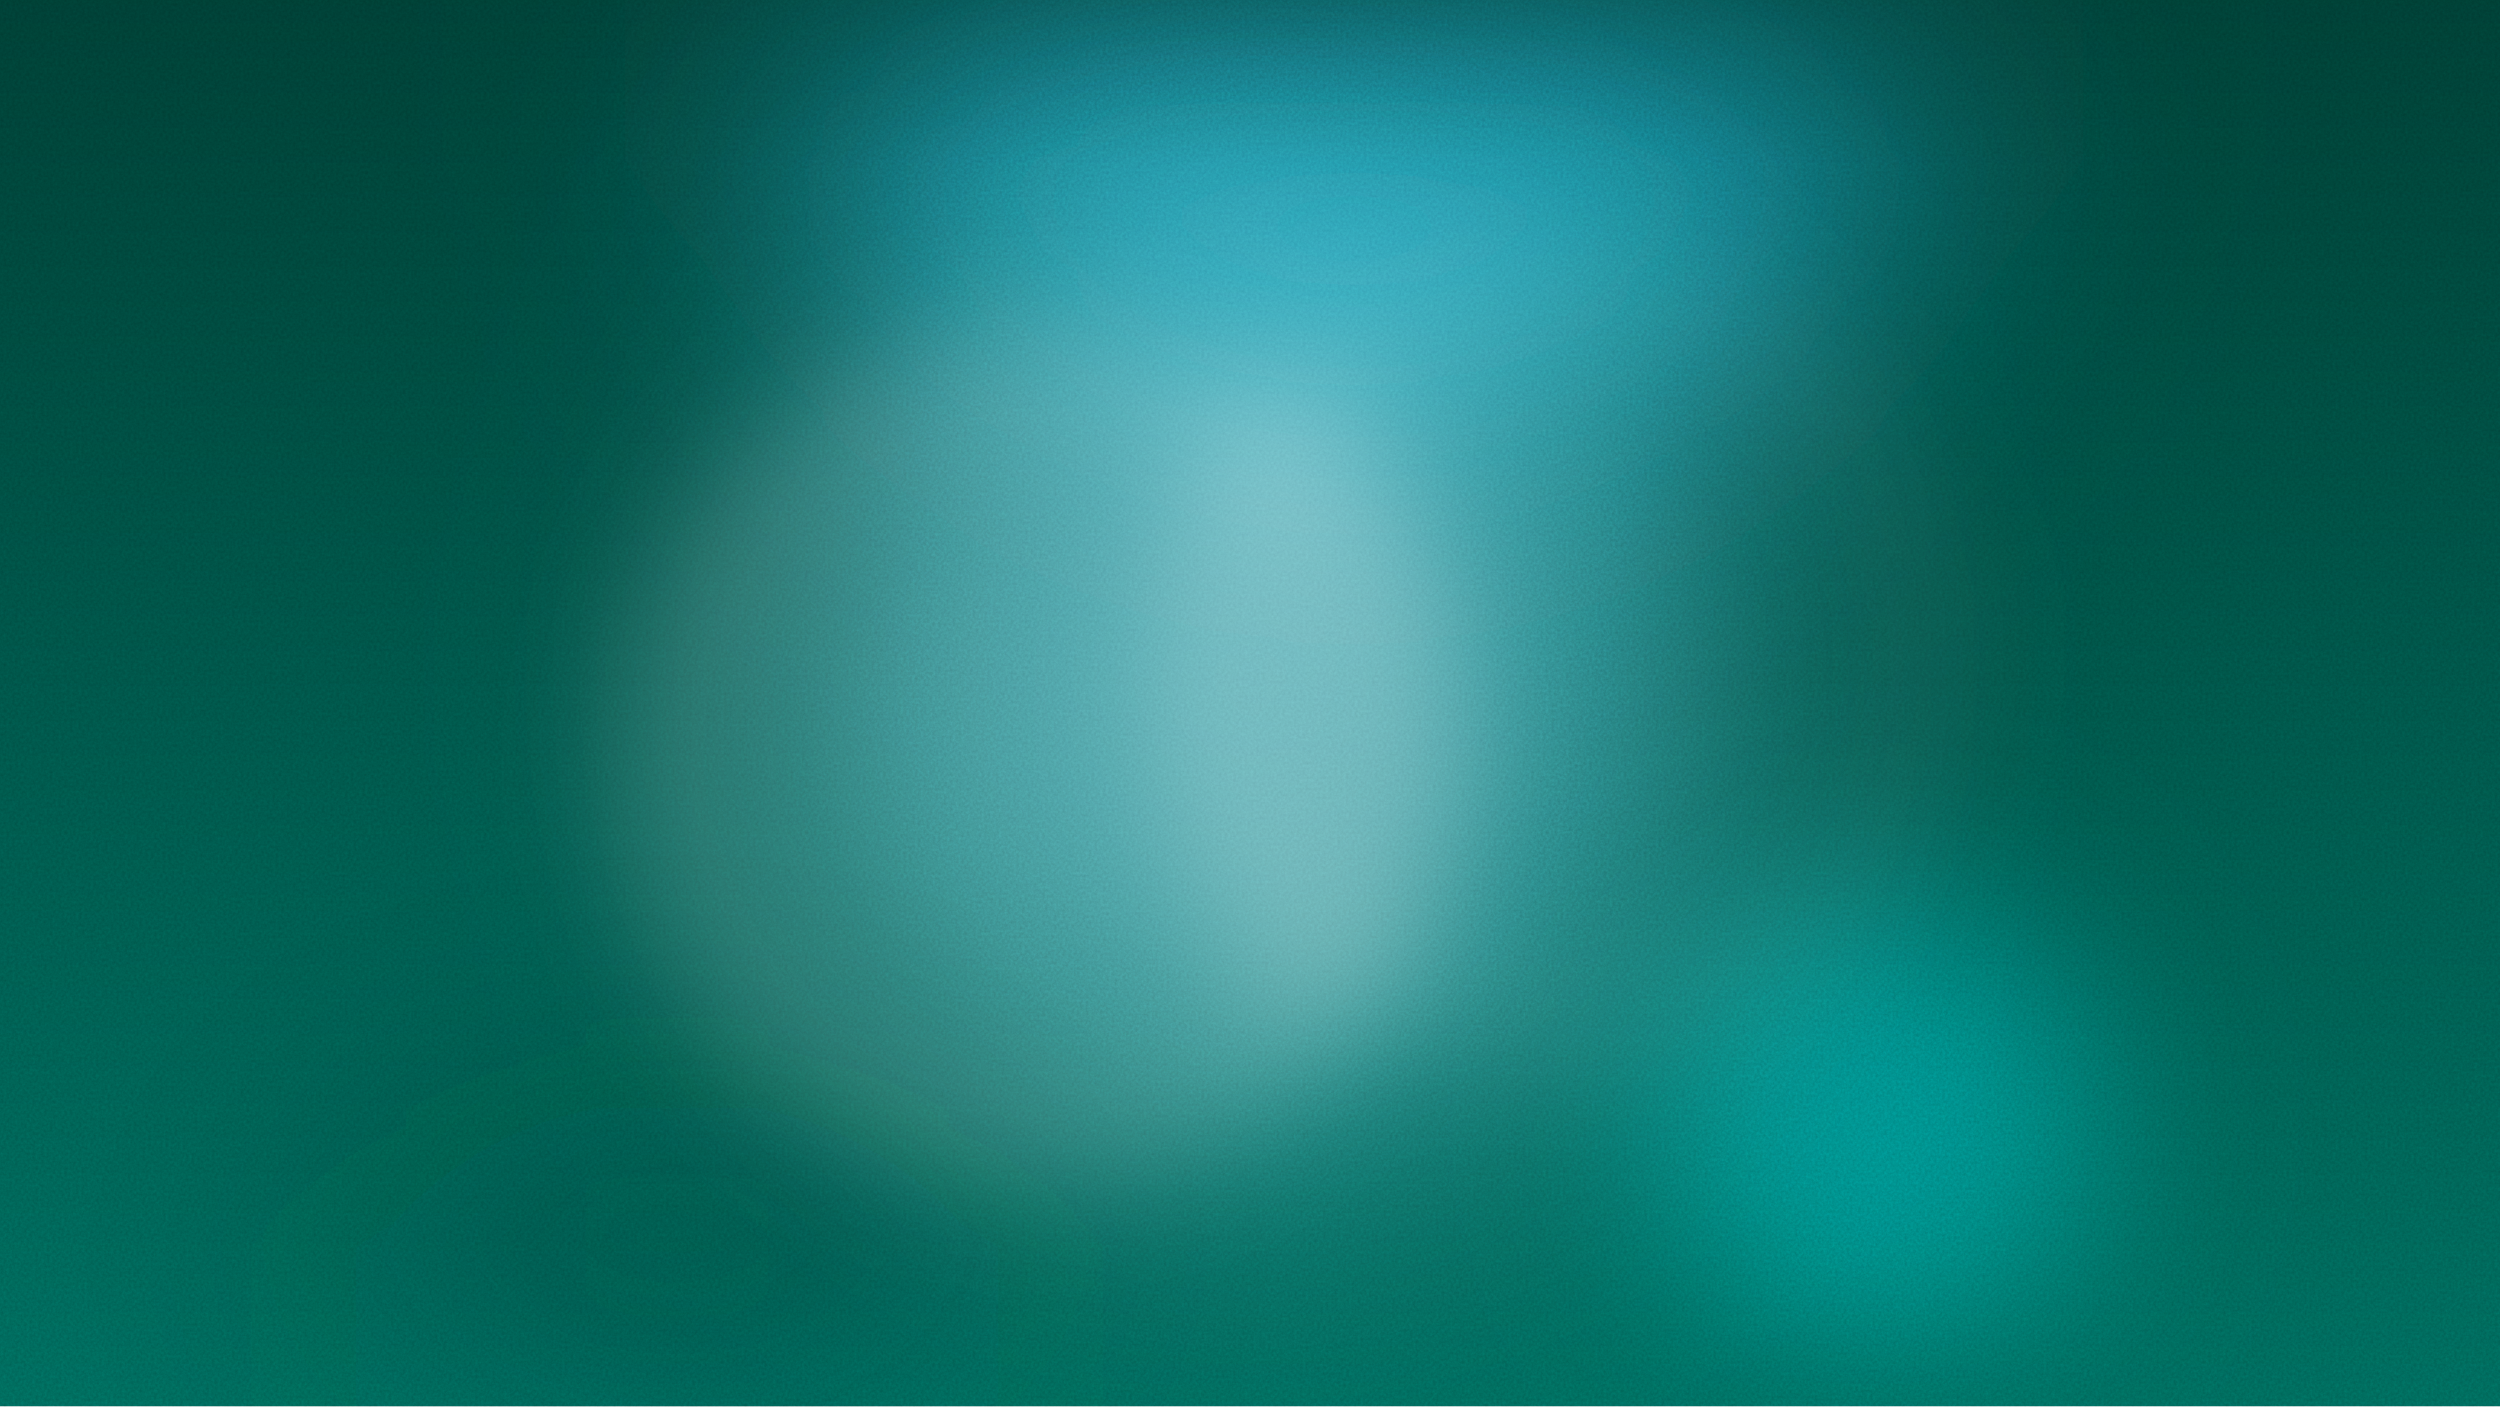
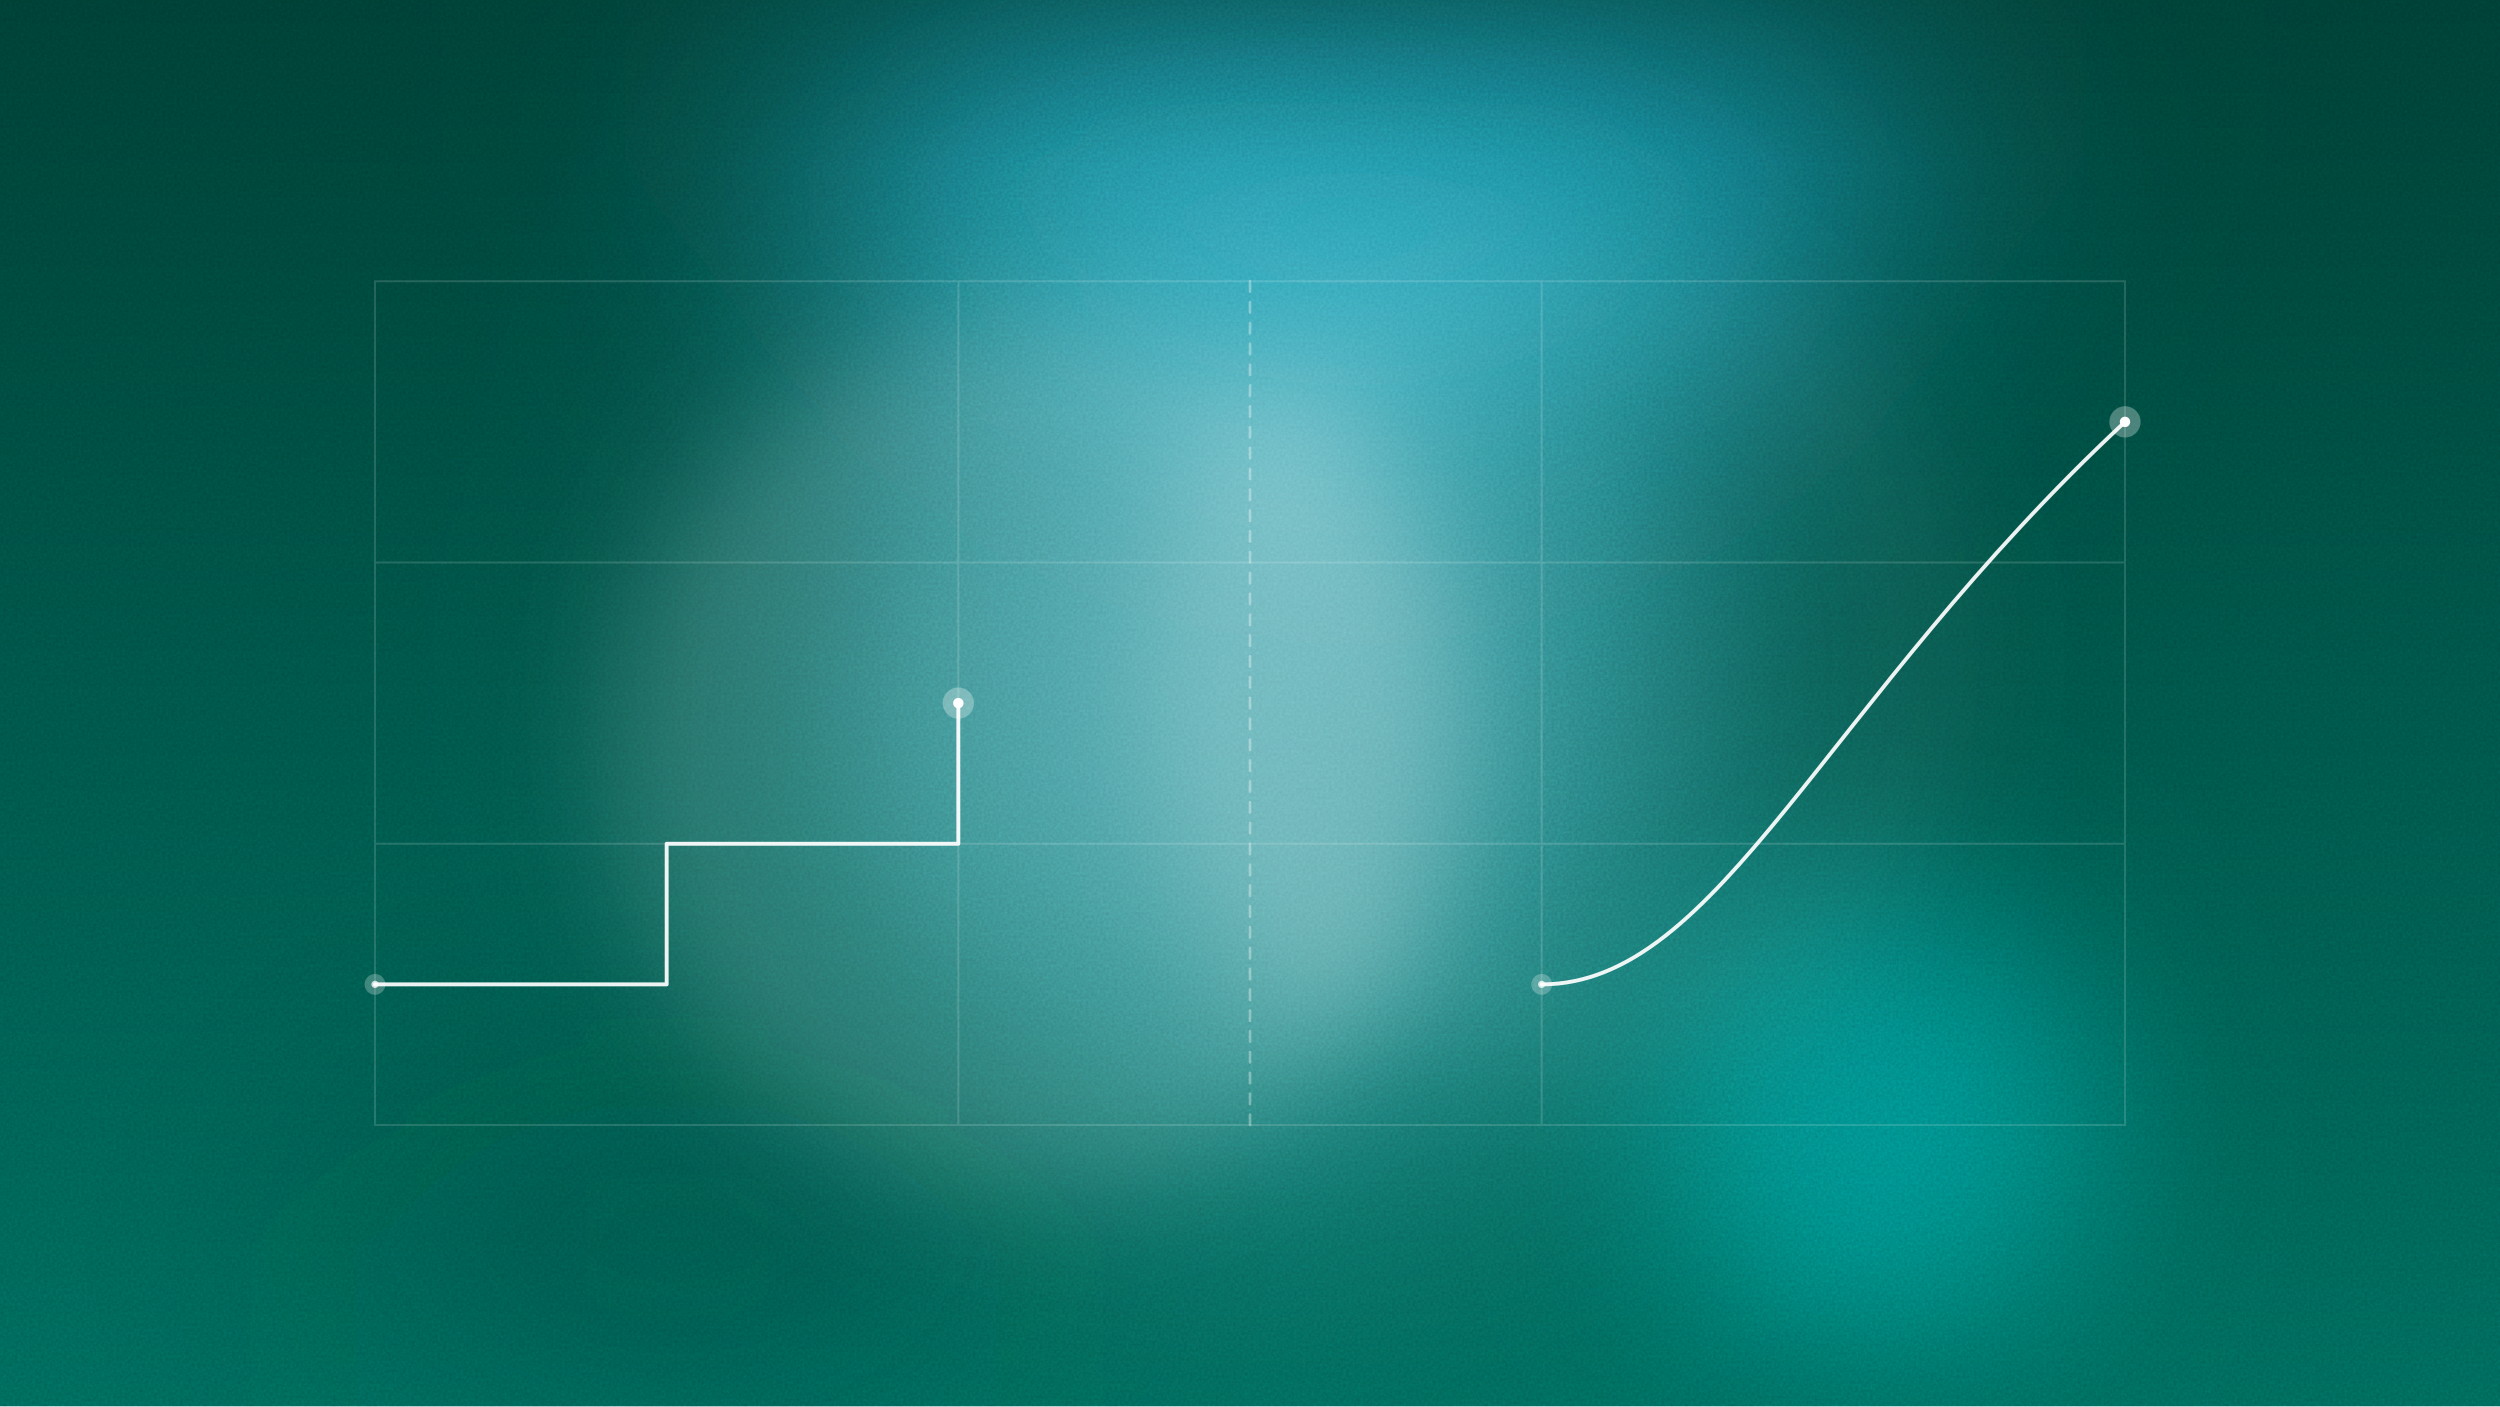
<svg xmlns="http://www.w3.org/2000/svg" width="960" height="540" viewBox="0 0 960 540">
  <defs>
    <linearGradient id="bg" x1="50%" y1="-15%" x2="50%" y2="115%">
      <stop offset="0%" stop-color="#00352C" />
      <stop offset="100%" stop-color="#00695C" />
    </linearGradient>
    <filter id="blurXL" x="-100%" y="-100%" width="300%" height="300%">
      <feGaussianBlur stdDeviation="65" />
    </filter>
    <filter id="blurL" x="-100%" y="-100%" width="300%" height="300%">
      <feGaussianBlur stdDeviation="38" />
    </filter>
    <filter id="blurM" x="-100%" y="-100%" width="300%" height="300%">
      <feGaussianBlur stdDeviation="24" />
    </filter>
    <filter id="grain">
      <feTurbulence type="fractalNoise" baseFrequency="0.9" numOctaves="4" stitchTiles="stitch" result="noise" />
      <feColorMatrix in="noise" type="matrix" values="0 0 0 0 1  0 0 0 0 1  0 0 0 0 1  0 0 0 0.6 0" />
    </filter>
  </defs>
  <rect width="960" height="540" fill="url(#bg)" />
  <circle cx="520" cy="-60" r="230" fill="#29B6F6" opacity="0.7" filter="url(#blurXL)" style="mix-blend-mode:screen" />
  <circle cx="480" cy="260" r="165" fill="#81D4FA" opacity="0.5" filter="url(#blurXL)" style="mix-blend-mode:screen" />
  <circle cx="720" cy="430" r="85" fill="#00E5FF" opacity="0.32" filter="url(#blurL)" style="mix-blend-mode:screen" />
  <circle cx="260" cy="610" r="160" fill="#002018" opacity="0.45" filter="url(#blurXL)" />
  <rect width="960" height="540" filter="url(#grain)" style="mix-blend-mode:overlay" opacity="0.4" />
  <g filter="url(#blurM)">
    <circle cx="400" cy="290" r="150" fill="none" stroke="#FFFFFF" stroke-width="7" opacity="0.5" />
    <circle cx="400" cy="290" r="150" fill="#FFFFFF" opacity="0.1" />
    <circle cx="600" cy="250" r="140" fill="none" stroke="#FFFFFF" stroke-width="6" opacity="0.3" />
    <ellipse cx="500" cy="270" rx="55" ry="130" fill="#FFFFFF" opacity="0.16" />
  </g>
+   <g stroke="#FFFFFF" stroke-width="0.75" opacity="0.15">
+     <rect x="144" y="108" width="672" height="324" fill="none" vector-effect="non-scaling-stroke" />
+     <line x1="368" y1="108" x2="368" y2="432" vector-effect="non-scaling-stroke" />
+     <line x1="592" y1="108" x2="592" y2="432" vector-effect="non-scaling-stroke" />
+     <line x1="144" y1="216" x2="816" y2="216" vector-effect="non-scaling-stroke" />
+     <line x1="144" y1="324" x2="816" y2="324" vector-effect="non-scaling-stroke" />
+   </g>
+   <g stroke="#FFFFFF" fill="none" stroke-linecap="round" stroke-linejoin="round">
+     <line x1="480" y1="108" x2="480" y2="432" stroke-width="1" opacity="0.35" stroke-dasharray="4,4" vector-effect="non-scaling-stroke" />
+     <path d="M144,378 L256,378 L256,324 L368,324 L368,270" stroke-width="1.5" opacity="0.92" vector-effect="non-scaling-stroke" />
+     <path d="M592,378 C660,378 700,270 816,162" stroke-width="1.5" opacity="0.92" vector-effect="non-scaling-stroke" />
+   </g>
+   <g fill="#FFFFFF">
+     <circle cx="144" cy="378" r="4" opacity="0.25" />
+     <circle cx="144" cy="378" r="1.4" opacity="0.75" />
+     <circle cx="368" cy="270" r="6" opacity="0.3" />
+     <circle cx="368" cy="270" r="2" opacity="1" />
+     <circle cx="592" cy="378" r="4" opacity="0.25" />
+     <circle cx="592" cy="378" r="1.4" opacity="0.75" />
+     <circle cx="816" cy="162" r="6" opacity="0.3" />
+     <circle cx="816" cy="162" r="2" opacity="1" />
+   </g>
</svg>
